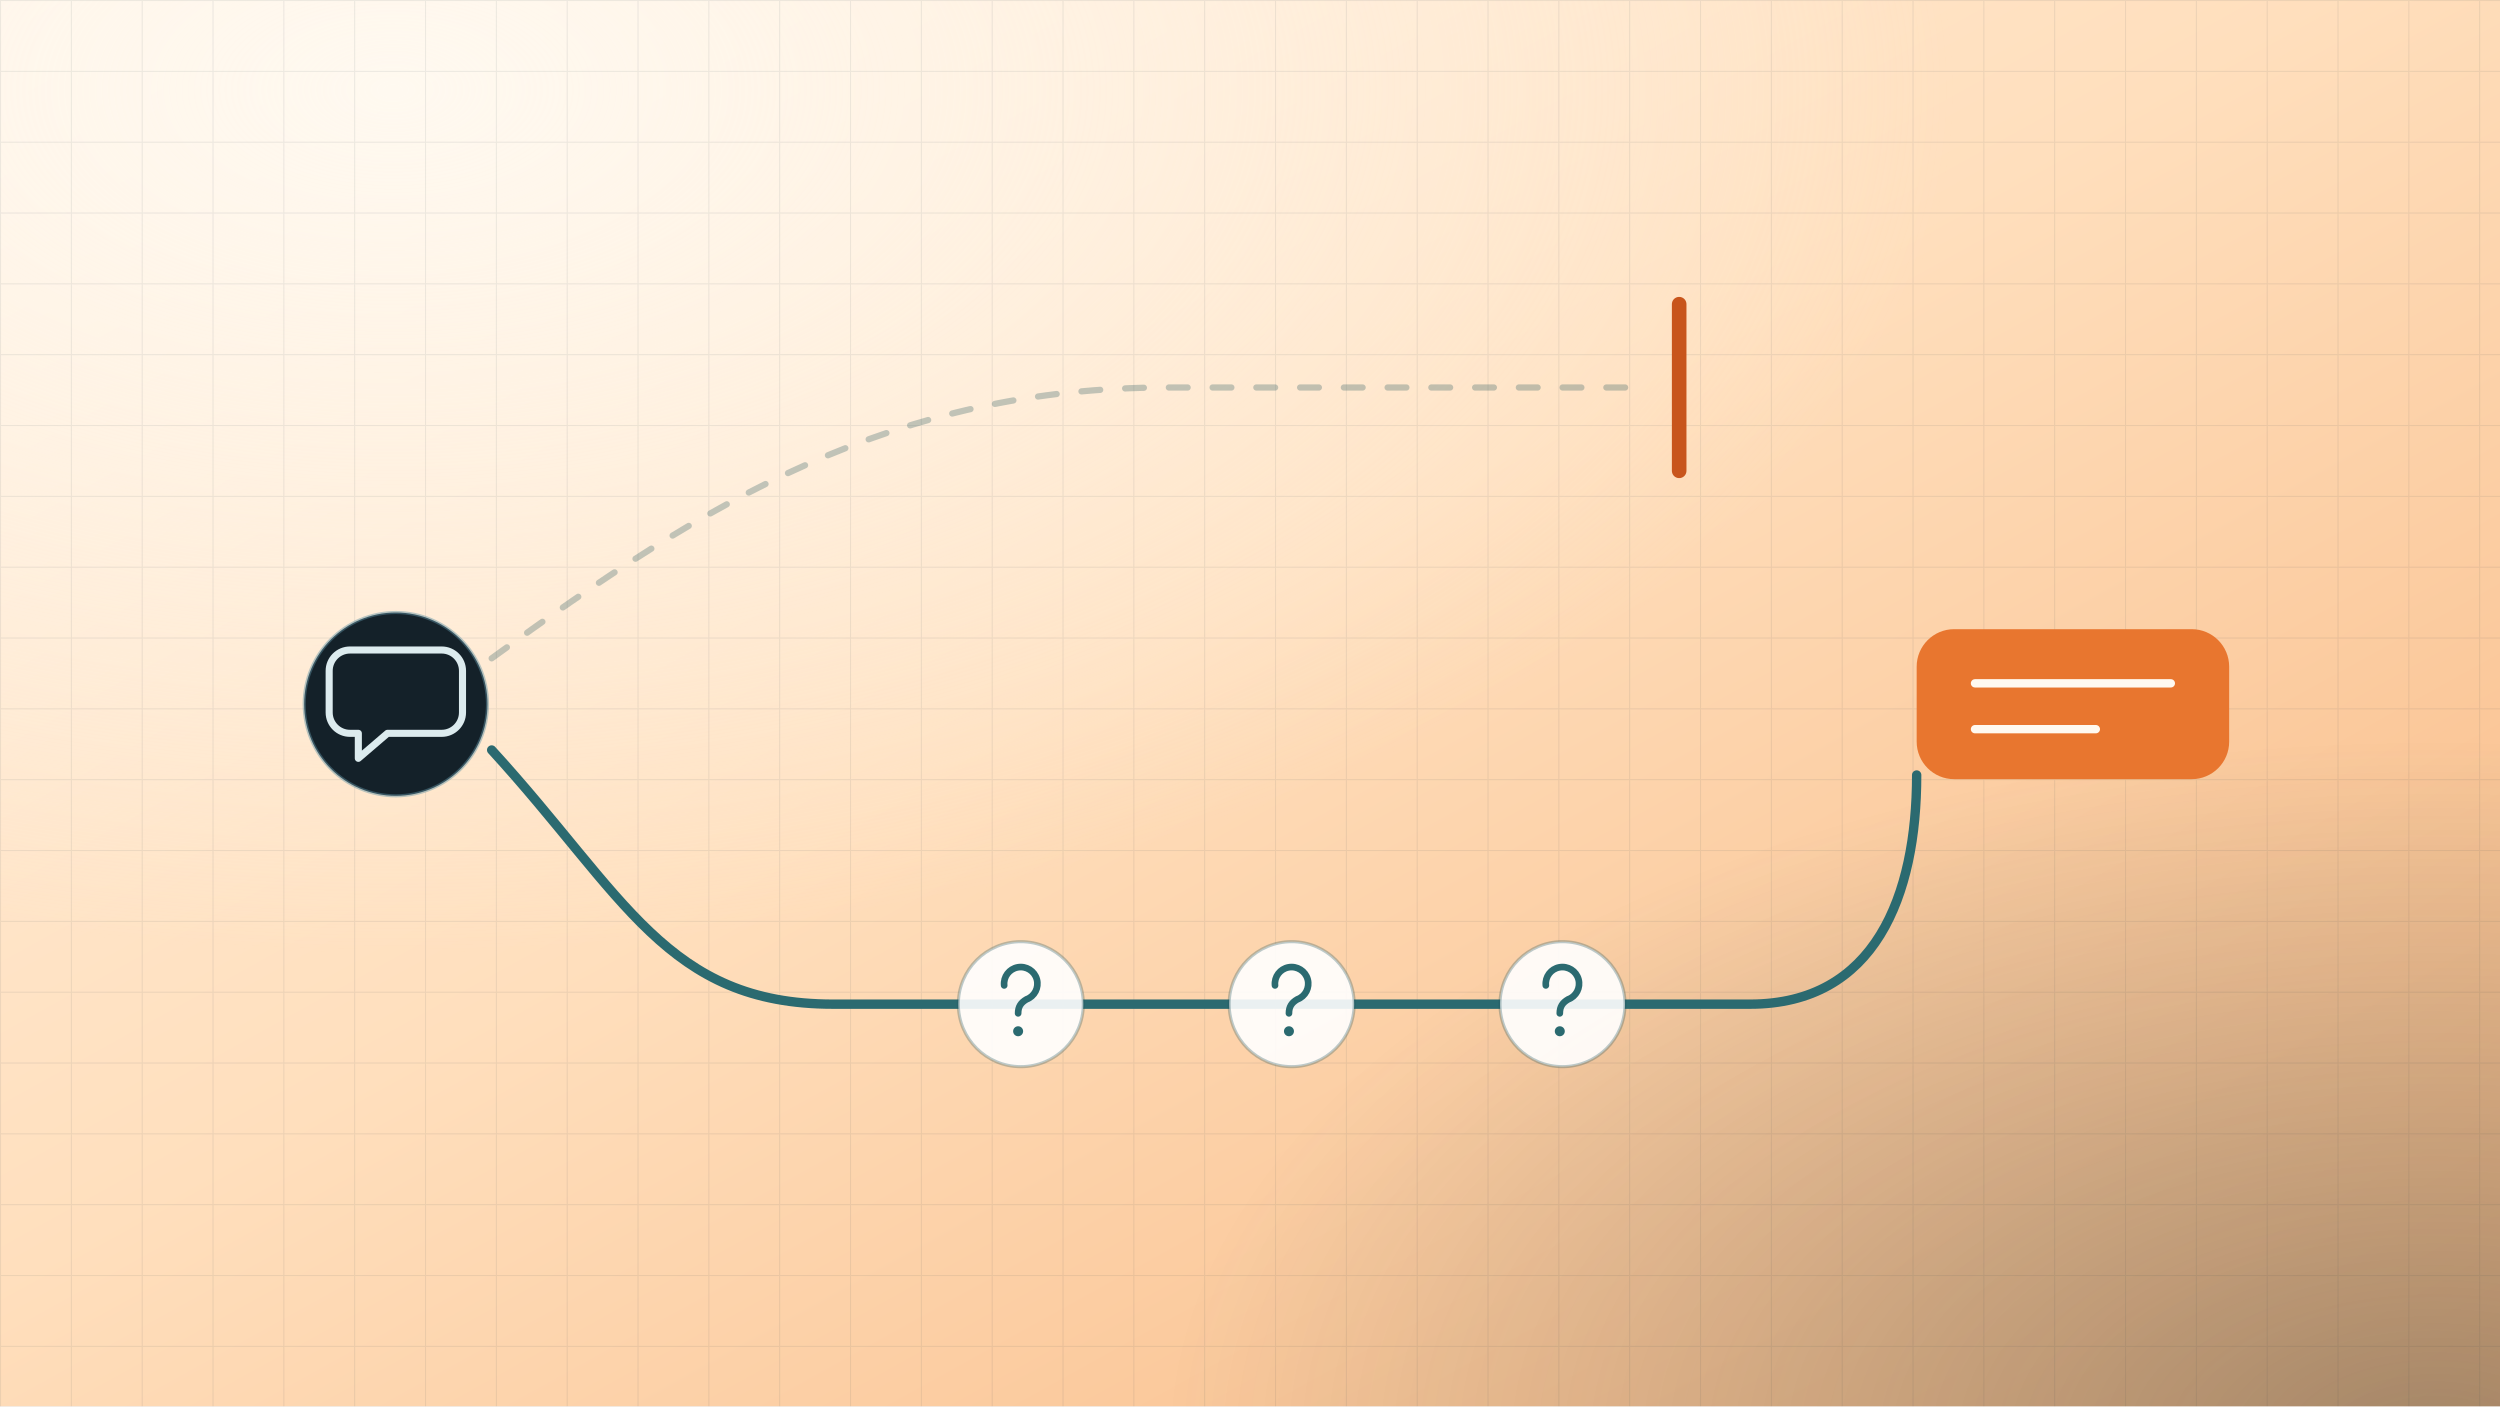
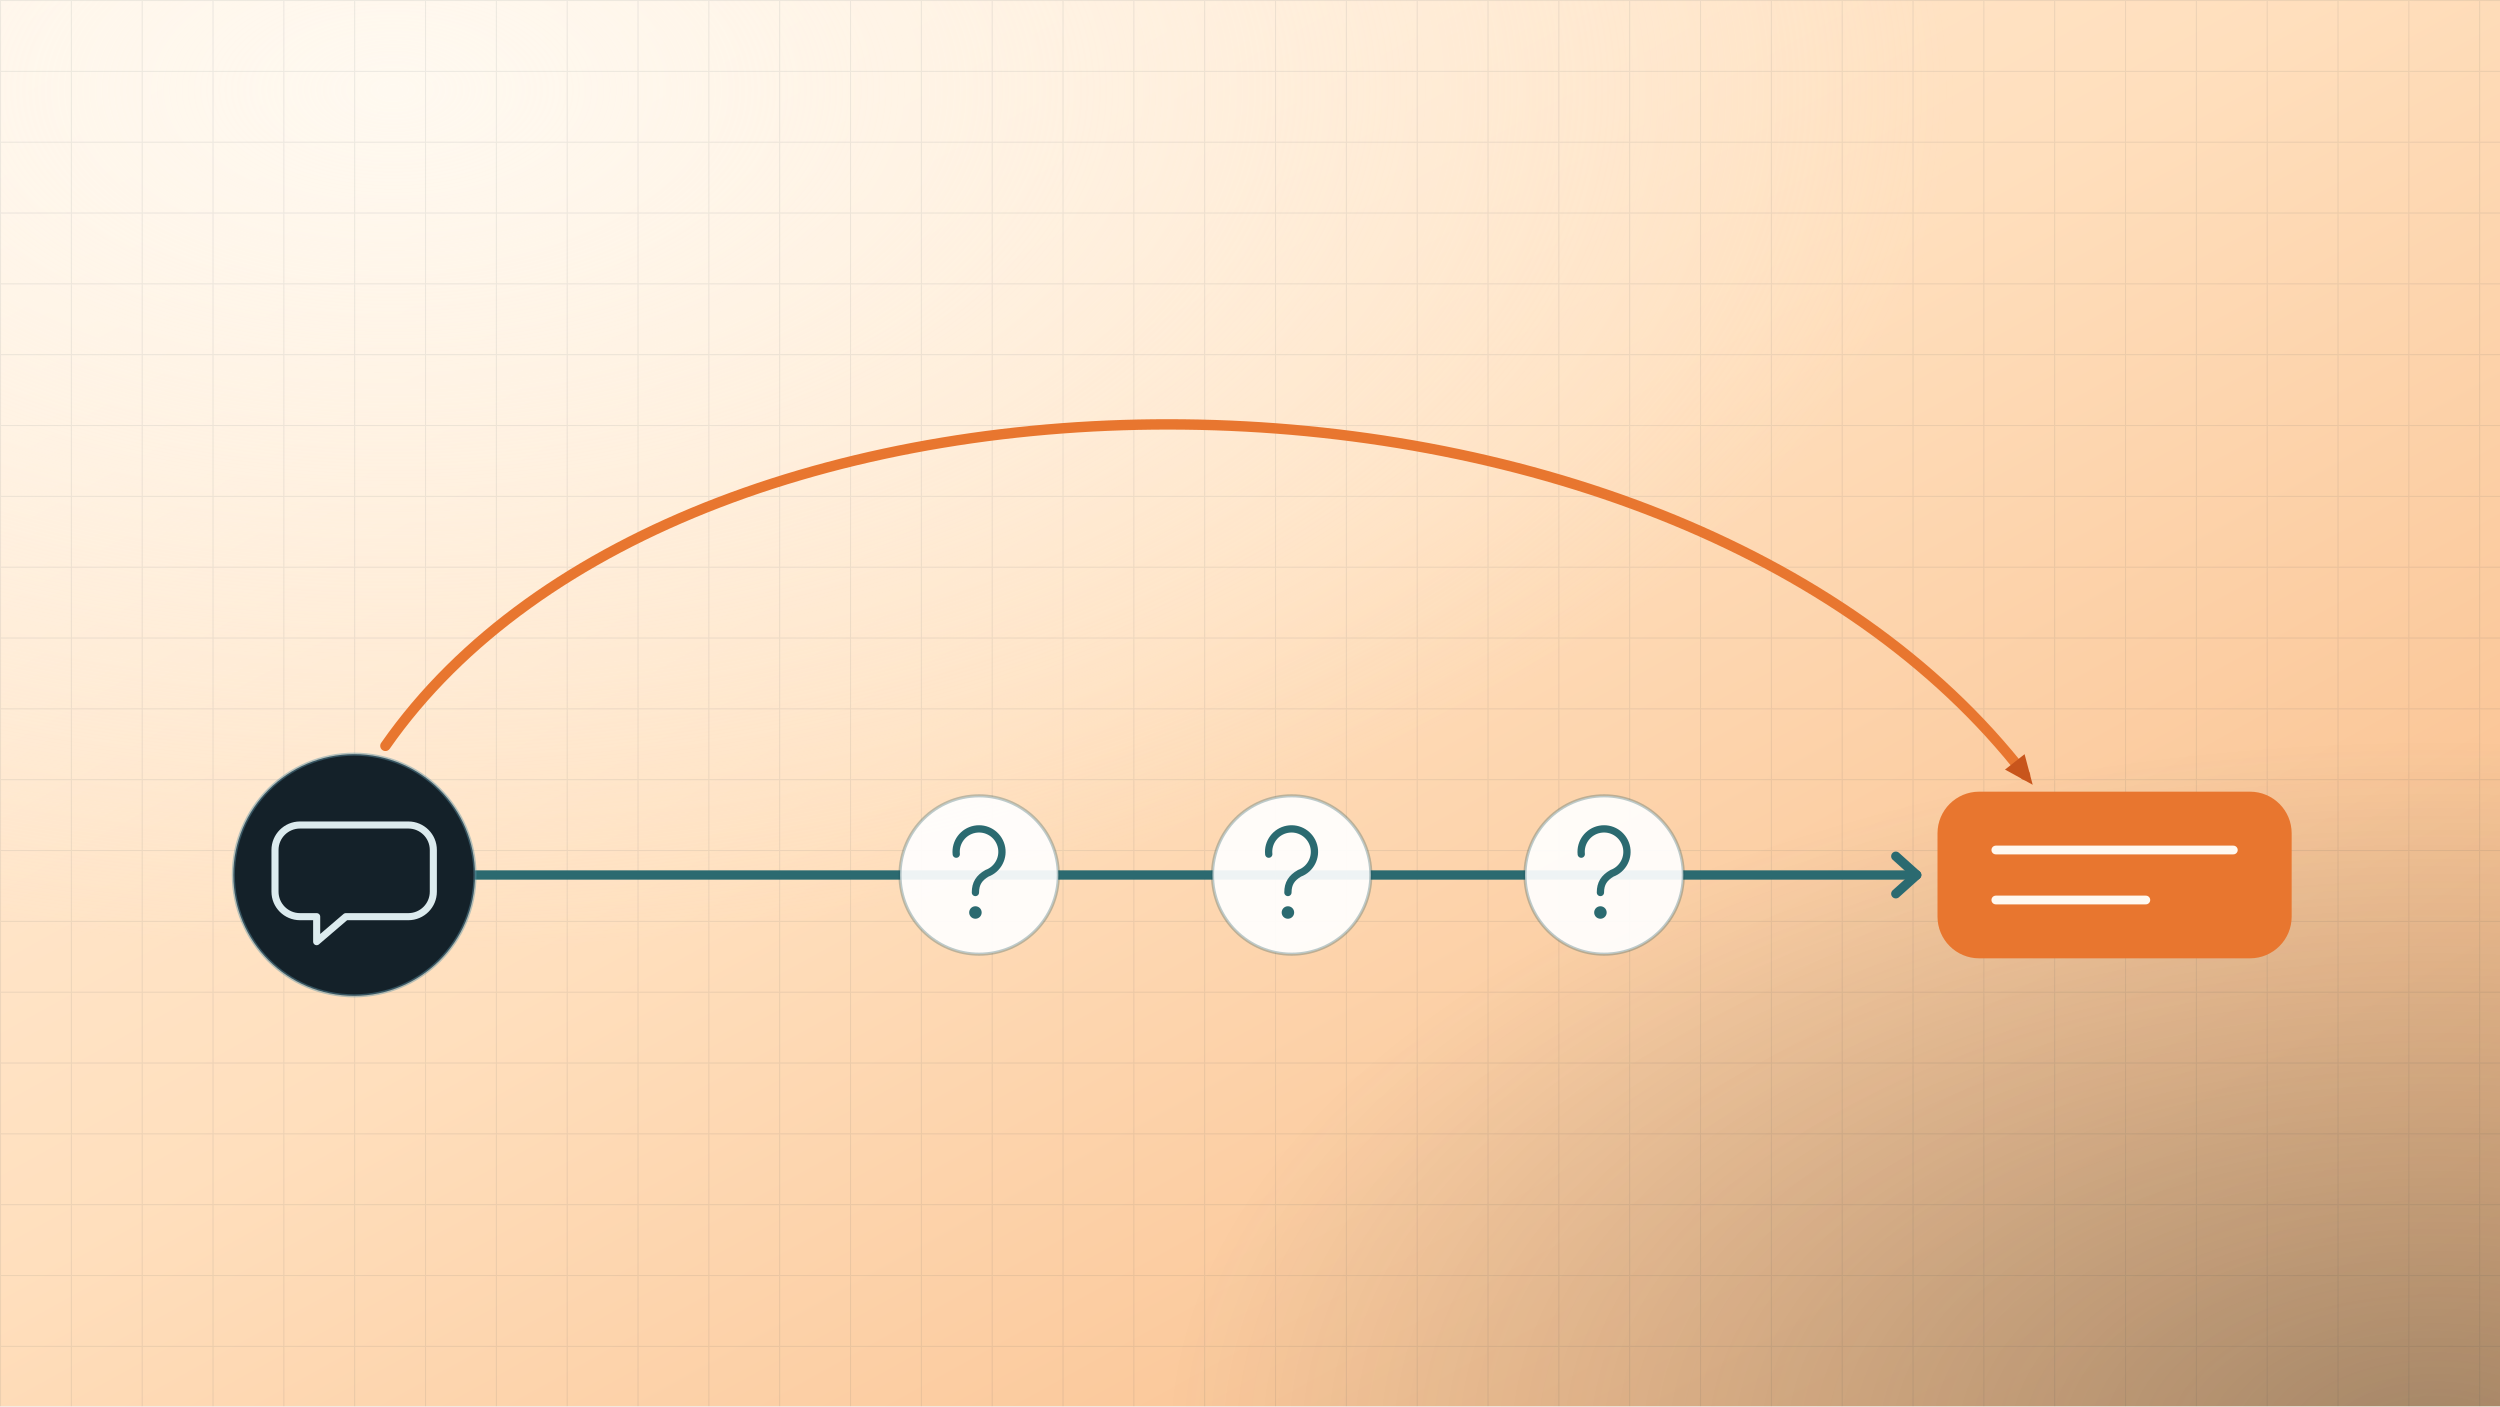
- <svg xmlns="http://www.w3.org/2000/svg" viewBox="0 0 1200 675" width="1200" height="675" role="img" aria-label="Two routes from a client's opening line — a short one straight to advice, stopped by a bar, and a longer one through three questions that reaches it">
+ <svg xmlns="http://www.w3.org/2000/svg" viewBox="0 0 1200 675" width="1200" height="675" role="img" aria-label="A client's opening line, three questions in a row, and an advice block at the end. One path goes through the questions; an orange arc leaps straight over them onto the advice.">
  <defs>
    <linearGradient id="at-ground" x1="0" y1="0" x2="1" y2="1">
      <stop offset="0" stop-color="#fff1e1" />
      <stop offset="46%" stop-color="#ffdfbd" />
      <stop offset="100%" stop-color="#f7b47c" />
    </linearGradient>
    <radialGradient id="at-petrol" cx="97%" cy="103%" r="72%">
      <stop offset="0" stop-color="#1d3a44" stop-opacity=".38" />
      <stop offset="70%" stop-color="#1d3a44" stop-opacity="0" />
    </radialGradient>
    <radialGradient id="at-bloom" cx="16%" cy="6%" r="62%">
      <stop offset="0" stop-color="#fff9f0" />
      <stop offset="100%" stop-color="#fff9f0" stop-opacity="0" />
    </radialGradient>
    <pattern id="at-mesh" width="34" height="34" patternUnits="userSpaceOnUse">
      <path d="M34 0H0v34" fill="none" stroke="#1d3a44" stroke-opacity=".08" stroke-width="1" />
    </pattern>
  </defs>
  <rect width="1200" height="675" fill="url(#at-ground)" />
  <rect width="1200" height="675" fill="url(#at-bloom)" />
  <rect width="1200" height="675" fill="url(#at-mesh)" />
  <rect width="1200" height="675" fill="url(#at-petrol)" />
-   <path d="M236 316C340 240 430 186 560 186H784" fill="none" stroke="#22545a" stroke-opacity=".28" stroke-width="3" stroke-linecap="round" stroke-dasharray="9 12" />
-   <path d="M806 146v80" fill="none" stroke="#c8551c" stroke-width="7" stroke-linecap="round" />
-   <path d="M236 360C300 430 320 482 400 482H840C900 482 920 430 920 372" fill="none" stroke="#2b6a70" stroke-width="4.5" stroke-linecap="round" />
-   <circle cx="190" cy="338" r="44" fill="#142129" />
-   <circle cx="190" cy="338" r="44" fill="none" stroke="#6094a5" stroke-opacity=".45" stroke-width="1.5" />
-   <path d="M168 312h44a10 10 0 0 1 10 10v20a10 10 0 0 1-10 10h-26l-14 12v-12h-4a10 10 0 0 1-10-10v-20a10 10 0 0 1 10-10z" fill="none" stroke="#dcebee" stroke-width="3.4" stroke-linejoin="round" />
+   <path d="M228 420H920" fill="none" stroke="#2b6a70" stroke-width="4.5" stroke-linecap="round" />
+   <path d="M910 411l10 9-10 9" fill="none" stroke="#2b6a70" stroke-width="4.5" stroke-linecap="round" stroke-linejoin="round" />
+   <path d="M185 358C330 150 800 150 972 372" fill="none" stroke="#e8762f" stroke-width="5" stroke-linecap="round" />
+   <path d="M975.7 376.7 962.4 369.4 971.8 362Z" fill="#c8551c" />
+   <circle cx="170" cy="420" r="58" fill="#142129" />
+   <circle cx="170" cy="420" r="58" fill="none" stroke="#6094a5" stroke-opacity=".45" stroke-width="1.5" />
+   <path d="M144 396h52a12 12 0 0 1 12 12v20a12 12 0 0 1-12 12h-30l-14 12v-12h-8a12 12 0 0 1-12-12v-20a12 12 0 0 1 12-12z" fill="none" stroke="#dcebee" stroke-width="3.4" stroke-linejoin="round" />
  <g>
-     <circle cx="490" cy="482" r="30" fill="#ffffff" fill-opacity=".9" />
-     <circle cx="490" cy="482" r="30" fill="none" stroke="#22545a" stroke-opacity=".3" stroke-width="1.5" />
-     <path d="M482 473a8 8 0 1 1 10.7 6.7c-2.7 1.6-4 3.5-4 6.7" fill="none" stroke="#2b6a70" stroke-width="3.2" stroke-linecap="round" />
-     <circle cx="488.7" cy="495" r="2.4" fill="#2b6a70" />
+     <circle cx="470" cy="420" r="38" fill="#ffffff" fill-opacity=".92" />
+     <circle cx="470" cy="420" r="38" fill="none" stroke="#22545a" stroke-opacity=".3" stroke-width="1.5" />
+     <path d="M459 410a11 11 0 1 1 14.7 9.2c-3.7 2.2-5.5 4.8-5.5 9.2" fill="none" stroke="#2b6a70" stroke-width="3.5" stroke-linecap="round" />
+     <circle cx="468.2" cy="438" r="3" fill="#2b6a70" />
  </g>
  <g>
-     <circle cx="620" cy="482" r="30" fill="#ffffff" fill-opacity=".9" />
-     <circle cx="620" cy="482" r="30" fill="none" stroke="#22545a" stroke-opacity=".3" stroke-width="1.5" />
-     <path d="M612 473a8 8 0 1 1 10.7 6.7c-2.7 1.6-4 3.5-4 6.7" fill="none" stroke="#2b6a70" stroke-width="3.2" stroke-linecap="round" />
-     <circle cx="618.7" cy="495" r="2.4" fill="#2b6a70" />
+     <circle cx="620" cy="420" r="38" fill="#ffffff" fill-opacity=".92" />
+     <circle cx="620" cy="420" r="38" fill="none" stroke="#22545a" stroke-opacity=".3" stroke-width="1.5" />
+     <path d="M609 410a11 11 0 1 1 14.7 9.2c-3.7 2.2-5.5 4.8-5.5 9.2" fill="none" stroke="#2b6a70" stroke-width="3.5" stroke-linecap="round" />
+     <circle cx="618.2" cy="438" r="3" fill="#2b6a70" />
  </g>
  <g>
-     <circle cx="750" cy="482" r="30" fill="#ffffff" fill-opacity=".9" />
-     <circle cx="750" cy="482" r="30" fill="none" stroke="#22545a" stroke-opacity=".3" stroke-width="1.5" />
-     <path d="M742 473a8 8 0 1 1 10.7 6.7c-2.7 1.6-4 3.5-4 6.7" fill="none" stroke="#2b6a70" stroke-width="3.2" stroke-linecap="round" />
-     <circle cx="748.7" cy="495" r="2.4" fill="#2b6a70" />
+     <circle cx="770" cy="420" r="38" fill="#ffffff" fill-opacity=".92" />
+     <circle cx="770" cy="420" r="38" fill="none" stroke="#22545a" stroke-opacity=".3" stroke-width="1.5" />
+     <path d="M759 410a11 11 0 1 1 14.7 9.2c-3.7 2.2-5.5 4.8-5.5 9.2" fill="none" stroke="#2b6a70" stroke-width="3.5" stroke-linecap="round" />
+     <circle cx="768.2" cy="438" r="3" fill="#2b6a70" />
  </g>
-   <rect x="920" y="302" width="150" height="72" rx="18" fill="#e8762f" />
-   <path d="M948 328h94M948 350h58" fill="none" stroke="#fff9f0" stroke-width="4" stroke-linecap="round" />
+   <rect x="930" y="380" width="170" height="80" rx="20" fill="#e8762f" />
+   <path d="M958 408h114M958 432h72" fill="none" stroke="#fff9f0" stroke-width="4.2" stroke-linecap="round" />
</svg>
